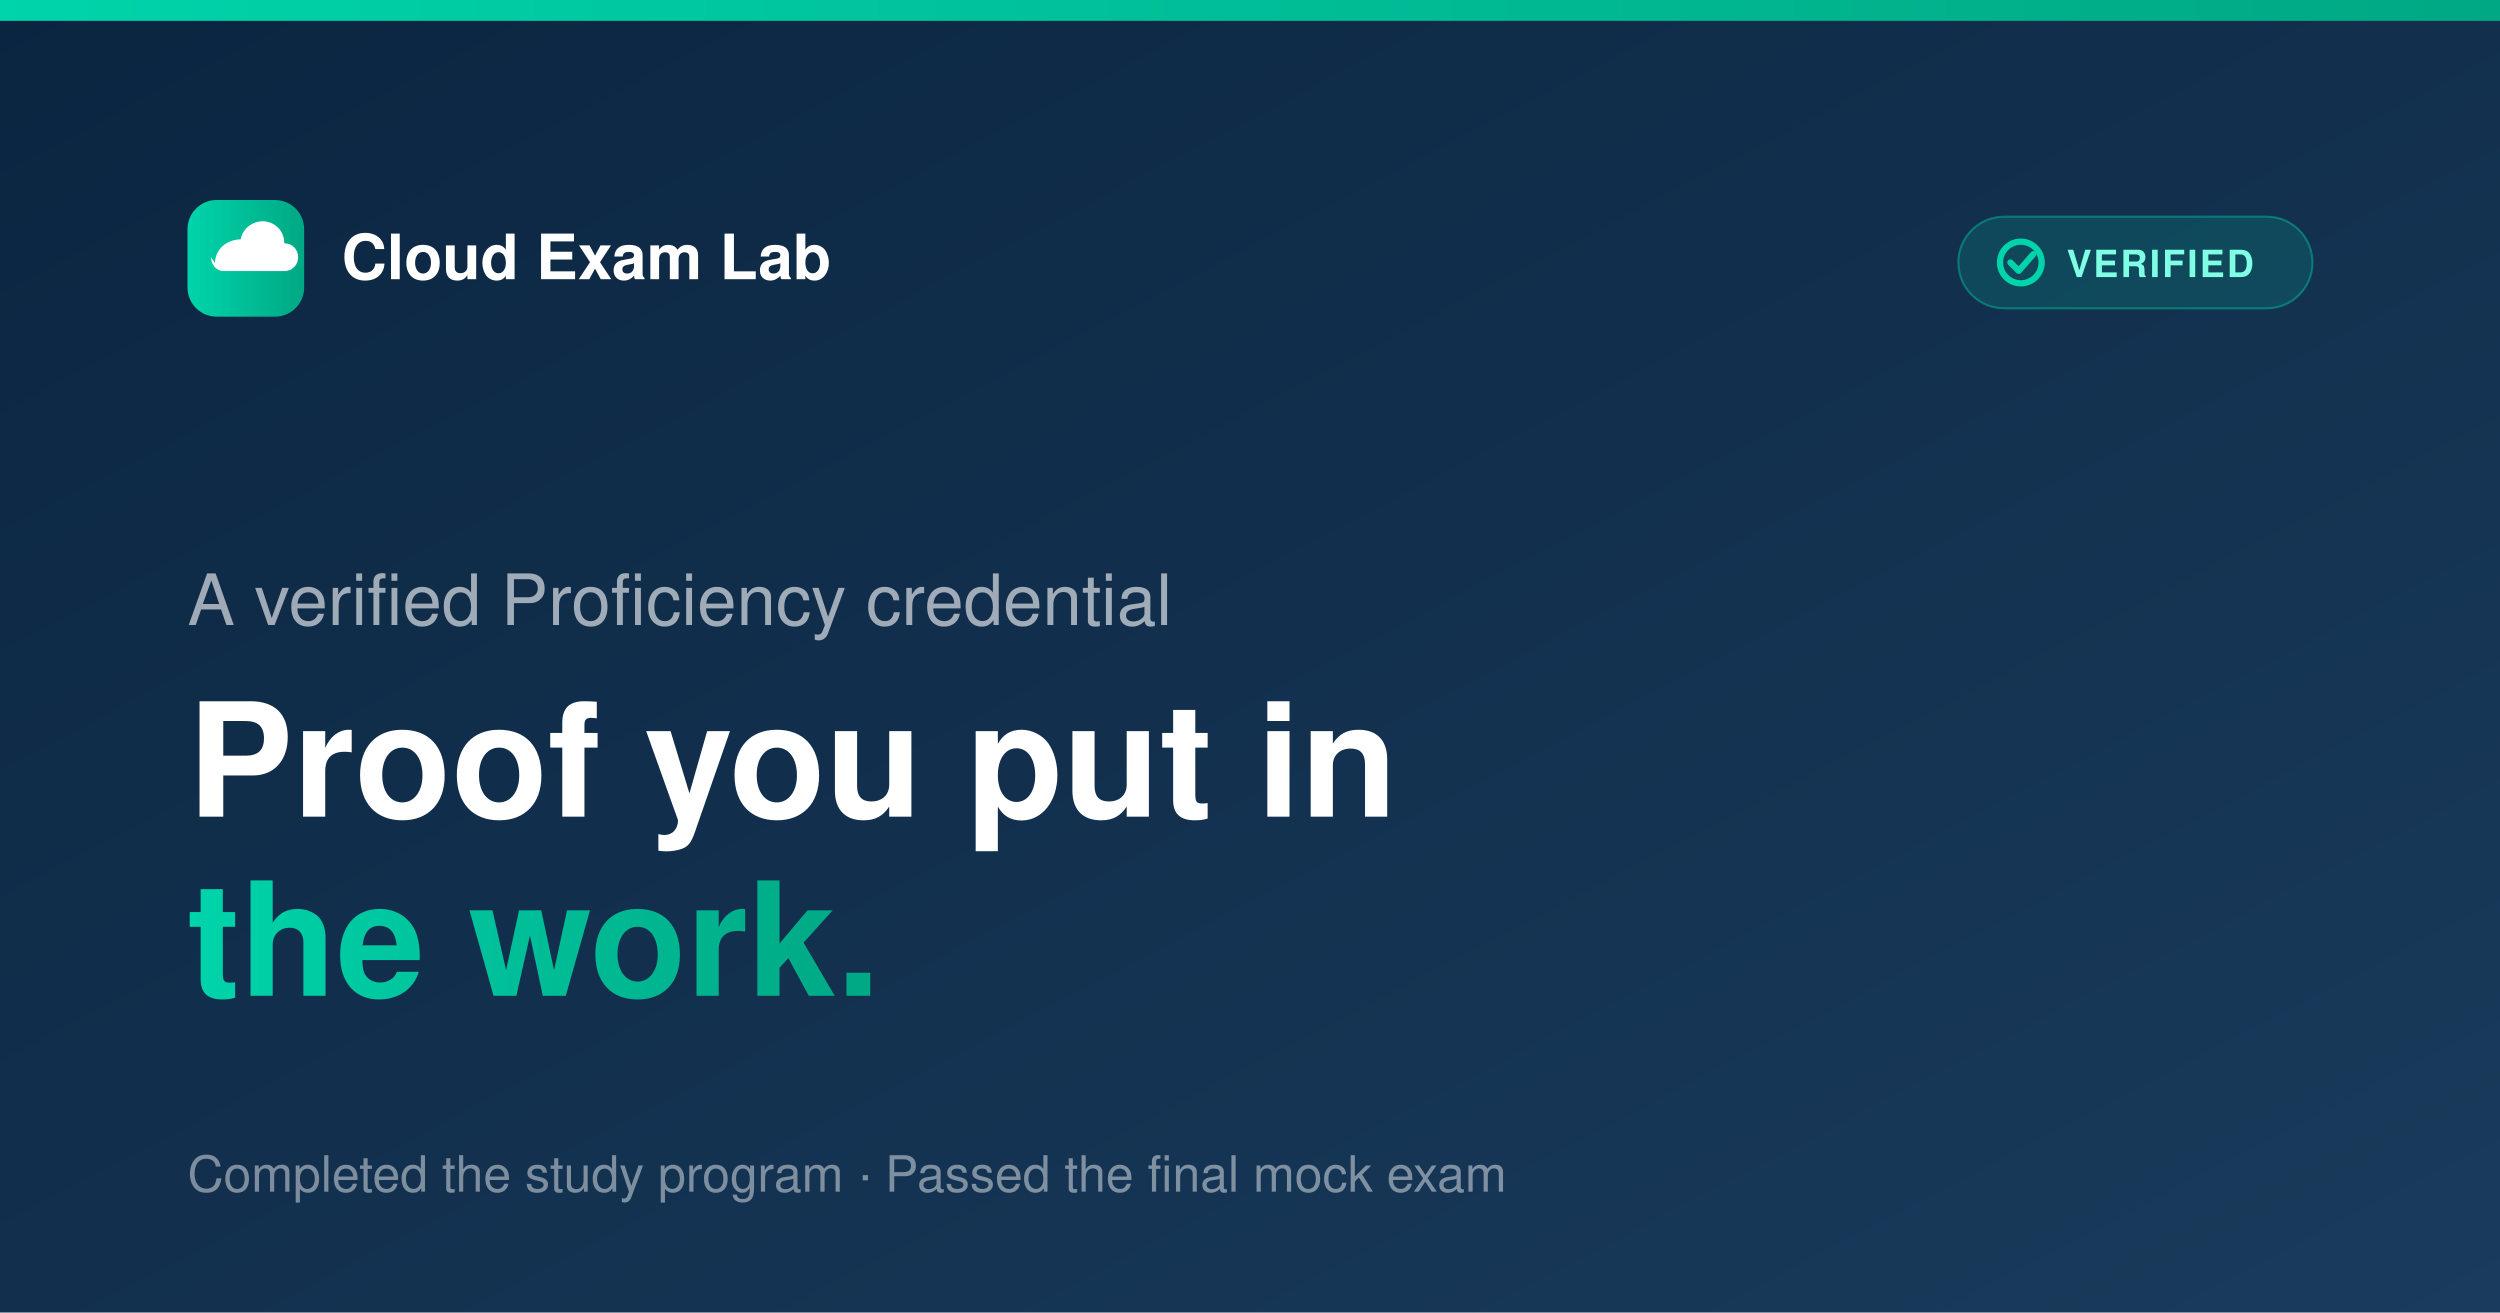
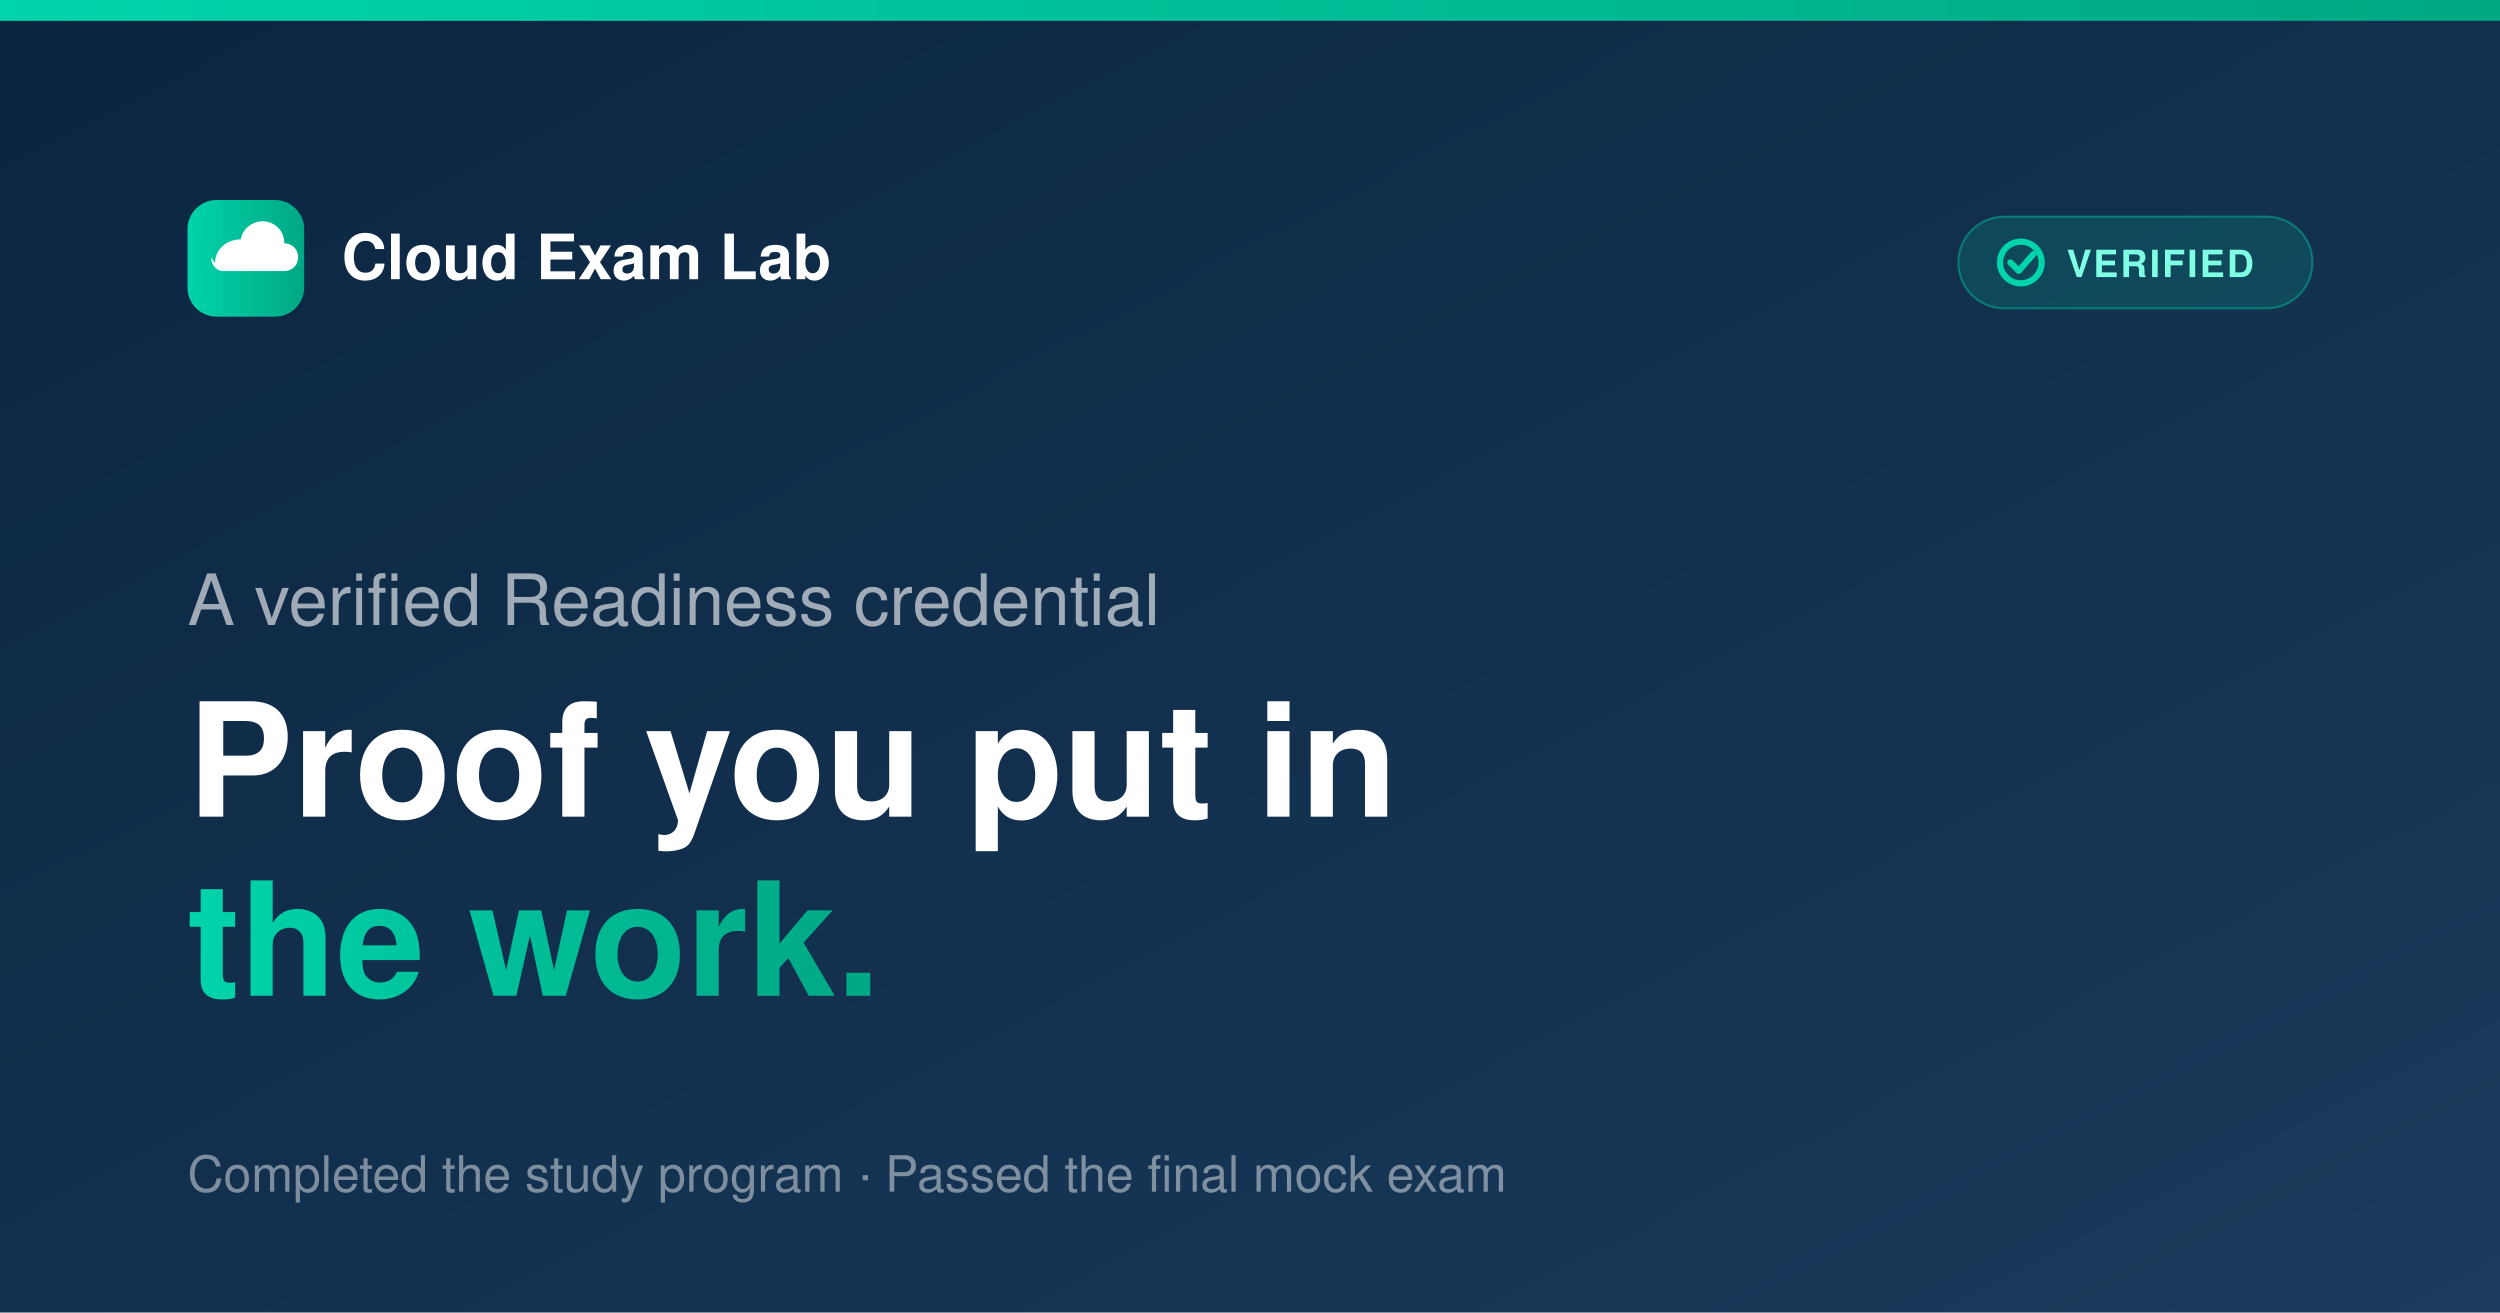
<svg xmlns="http://www.w3.org/2000/svg" width="1200" height="630" viewBox="0 0 1200 630">
  <defs>
    <linearGradient id="bg" x1="0" y1="0" x2="1" y2="1">
      <stop offset="0%" stop-color="#0A2540" />
      <stop offset="100%" stop-color="#1A3B5C" />
    </linearGradient>
    <linearGradient id="teal" x1="0" y1="0" x2="1" y2="0">
      <stop offset="0%" stop-color="#00D4AA" />
      <stop offset="100%" stop-color="#00A884" />
    </linearGradient>
  </defs>
  <rect width="1200" height="630" fill="url(#bg)" />
  <rect x="0" y="0" width="1200" height="10" fill="url(#teal)" />
  <g transform="translate(90,96)">
    <rect width="56" height="56" rx="14" fill="url(#teal)" />
    <path d="M16 34c0-7 6-12 13-12 1-6 7-10 13-9 5 1 9 5 9 11 4 0 7 3 7 7 0 4-3 7-7 7H20c-3 0-6-3-6-7z" fill="#ffffff" transform="translate(-2,-2) scale(0.95)" />
    <text x="74" y="38" font-family="Helvetica, Arial, sans-serif" font-size="30" font-weight="700" fill="#ffffff">Cloud Exam Lab</text>
  </g>
  <g transform="translate(940,104)">
    <rect width="170" height="44" rx="22" fill="rgba(0,212,170,0.15)" stroke="#00D4AA" stroke-opacity="0.4" />
    <circle cx="30" cy="22" r="10" fill="none" stroke="#00D4AA" stroke-width="3" />
    <path d="M25 22l4 4 7-8" fill="none" stroke="#00D4AA" stroke-width="3" stroke-linecap="round" stroke-linejoin="round" />
    <text x="52" y="29" font-family="Helvetica, Arial, sans-serif" font-size="18" font-weight="700" letter-spacing="1" fill="#7fffe4">VERIFIED</text>
  </g>
-   <text x="90" y="300" font-family="Helvetica, Arial, sans-serif" font-size="34" fill="rgba(255,255,255,0.6)">A verified Proficiency credential</text>
+   <text x="90" y="300" font-family="Helvetica, Arial, sans-serif" font-size="34" fill="rgba(255,255,255,0.6)">A verified Readiness credential</text>
  <text x="90" y="392" font-family="Helvetica, Arial, sans-serif" font-size="76" font-weight="800" fill="#ffffff">Proof you put in</text>
  <text x="90" y="478" font-family="Helvetica, Arial, sans-serif" font-size="76" font-weight="800" fill="url(#teal)">the work.</text>
  <text x="90" y="572" font-family="Helvetica, Arial, sans-serif" font-size="24" fill="rgba(255,255,255,0.45)">Completed the study program · Passed the final mock exam</text>
</svg>
